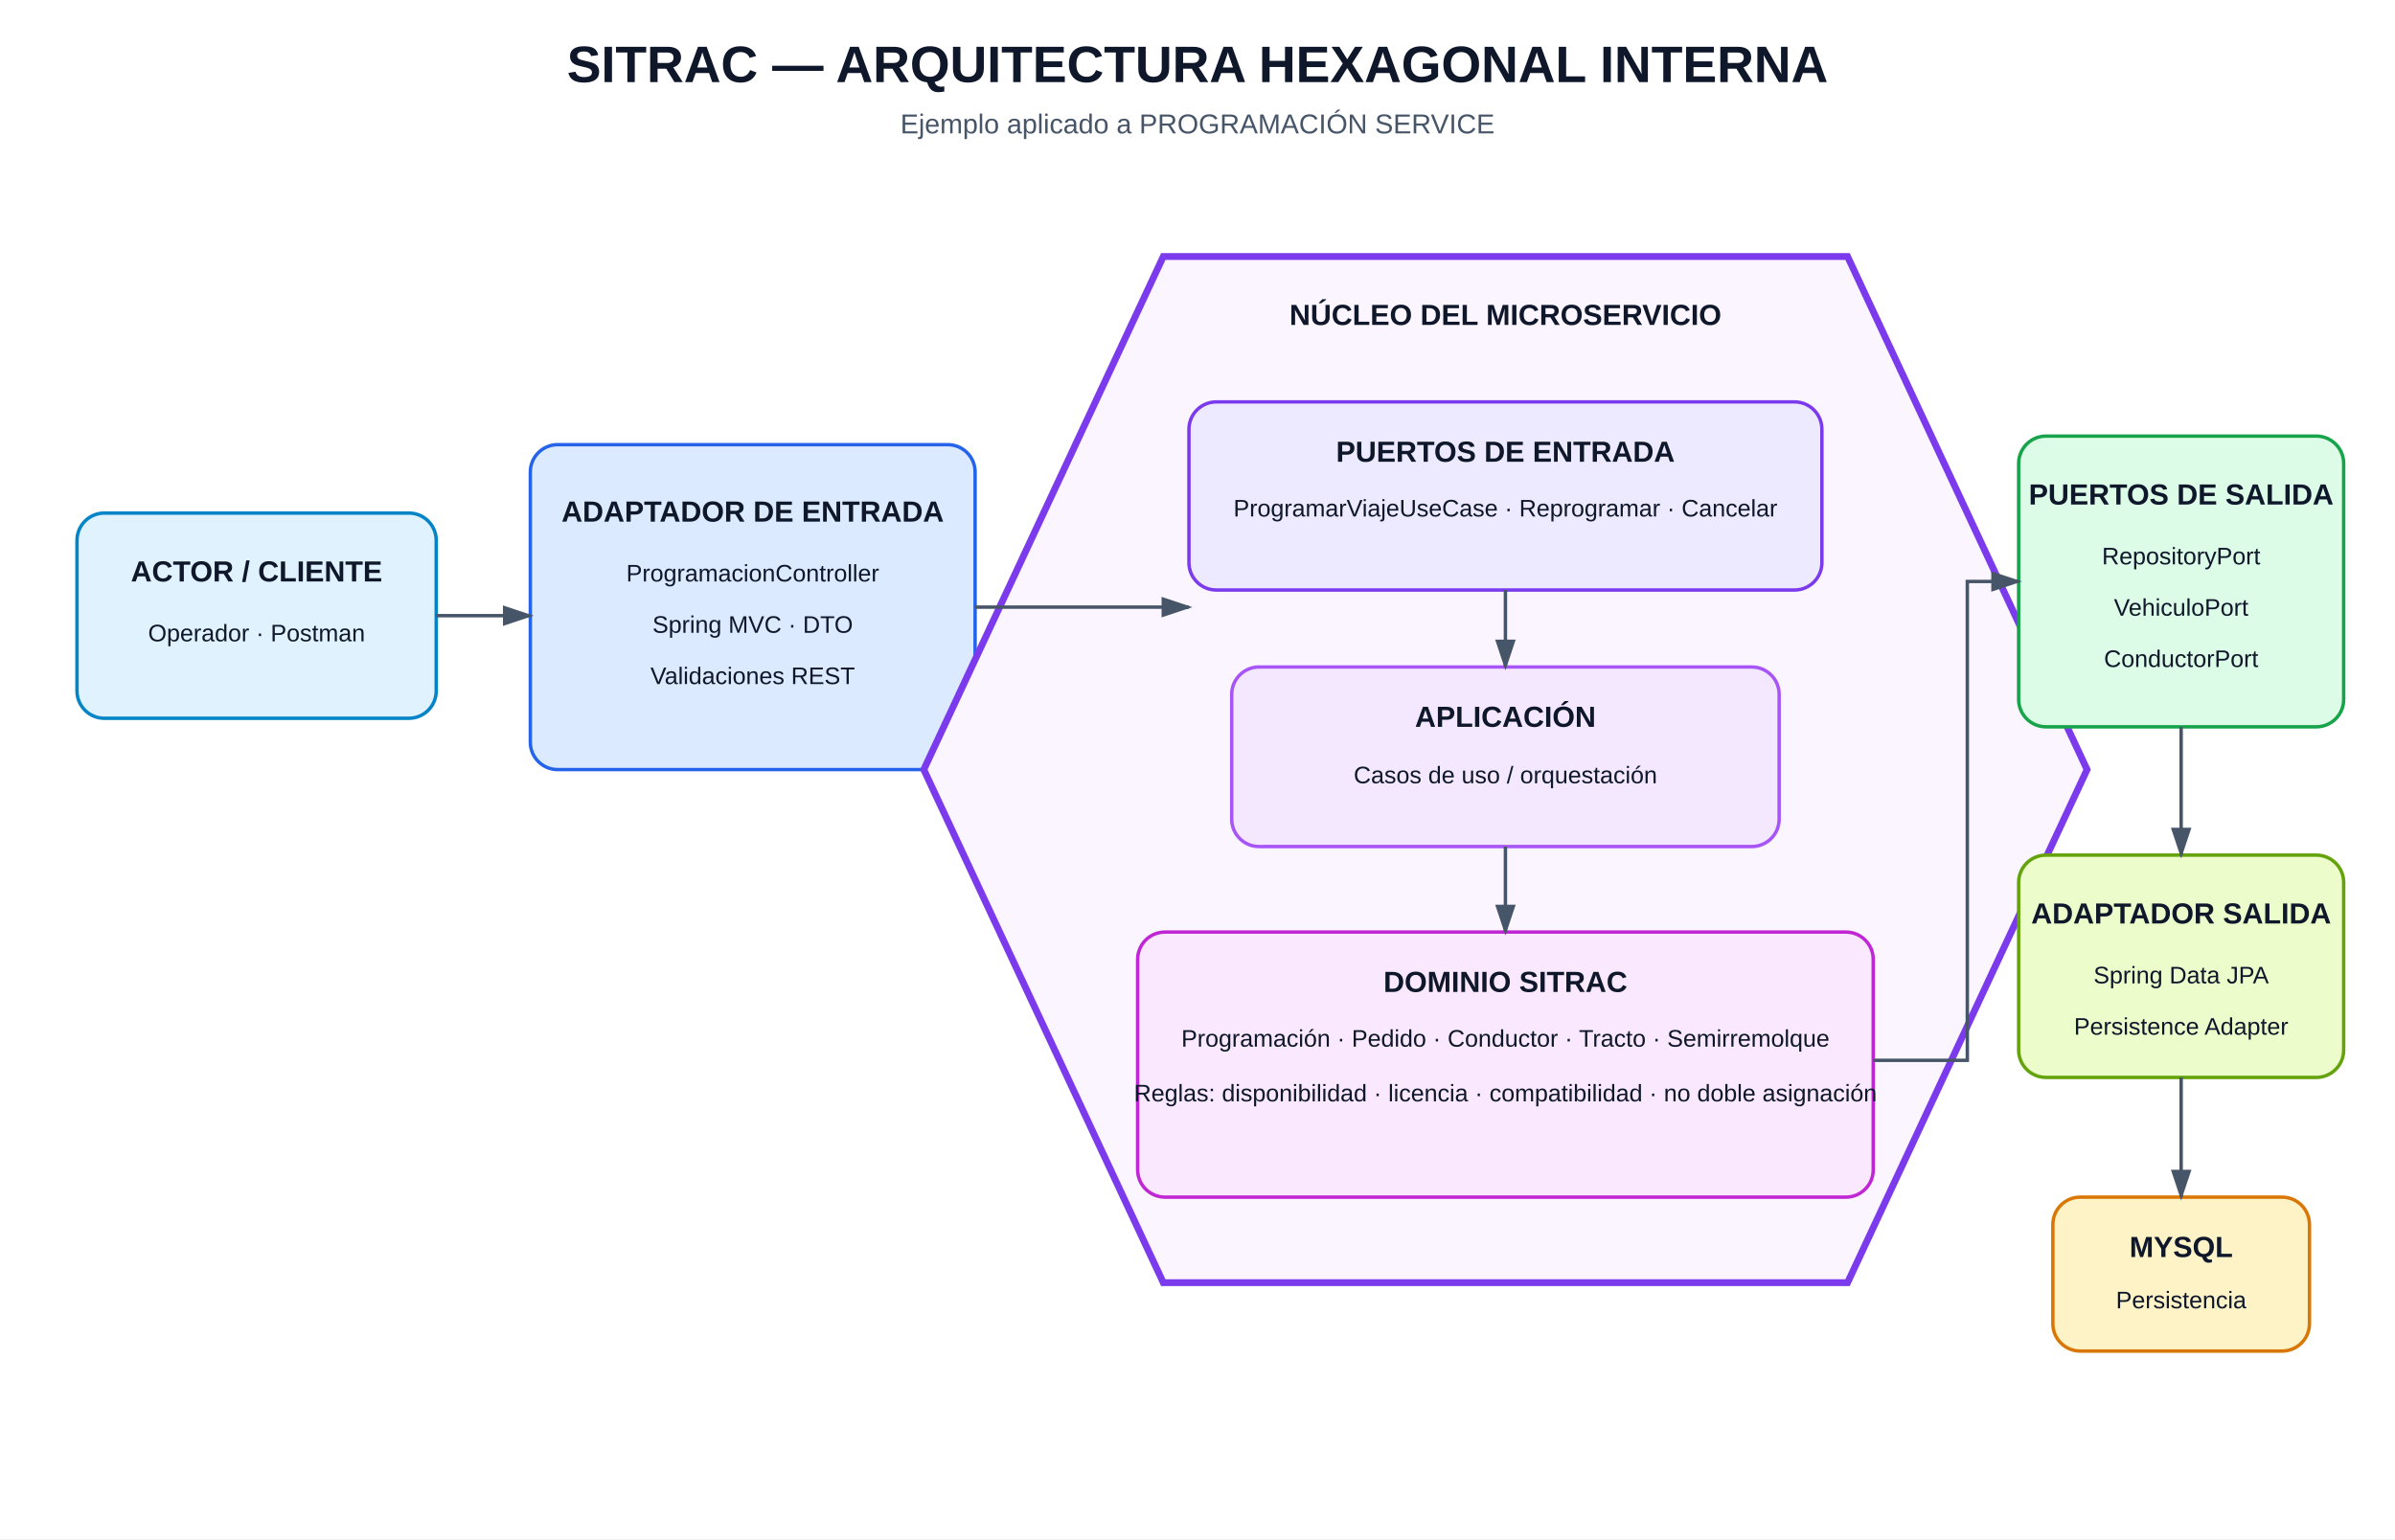
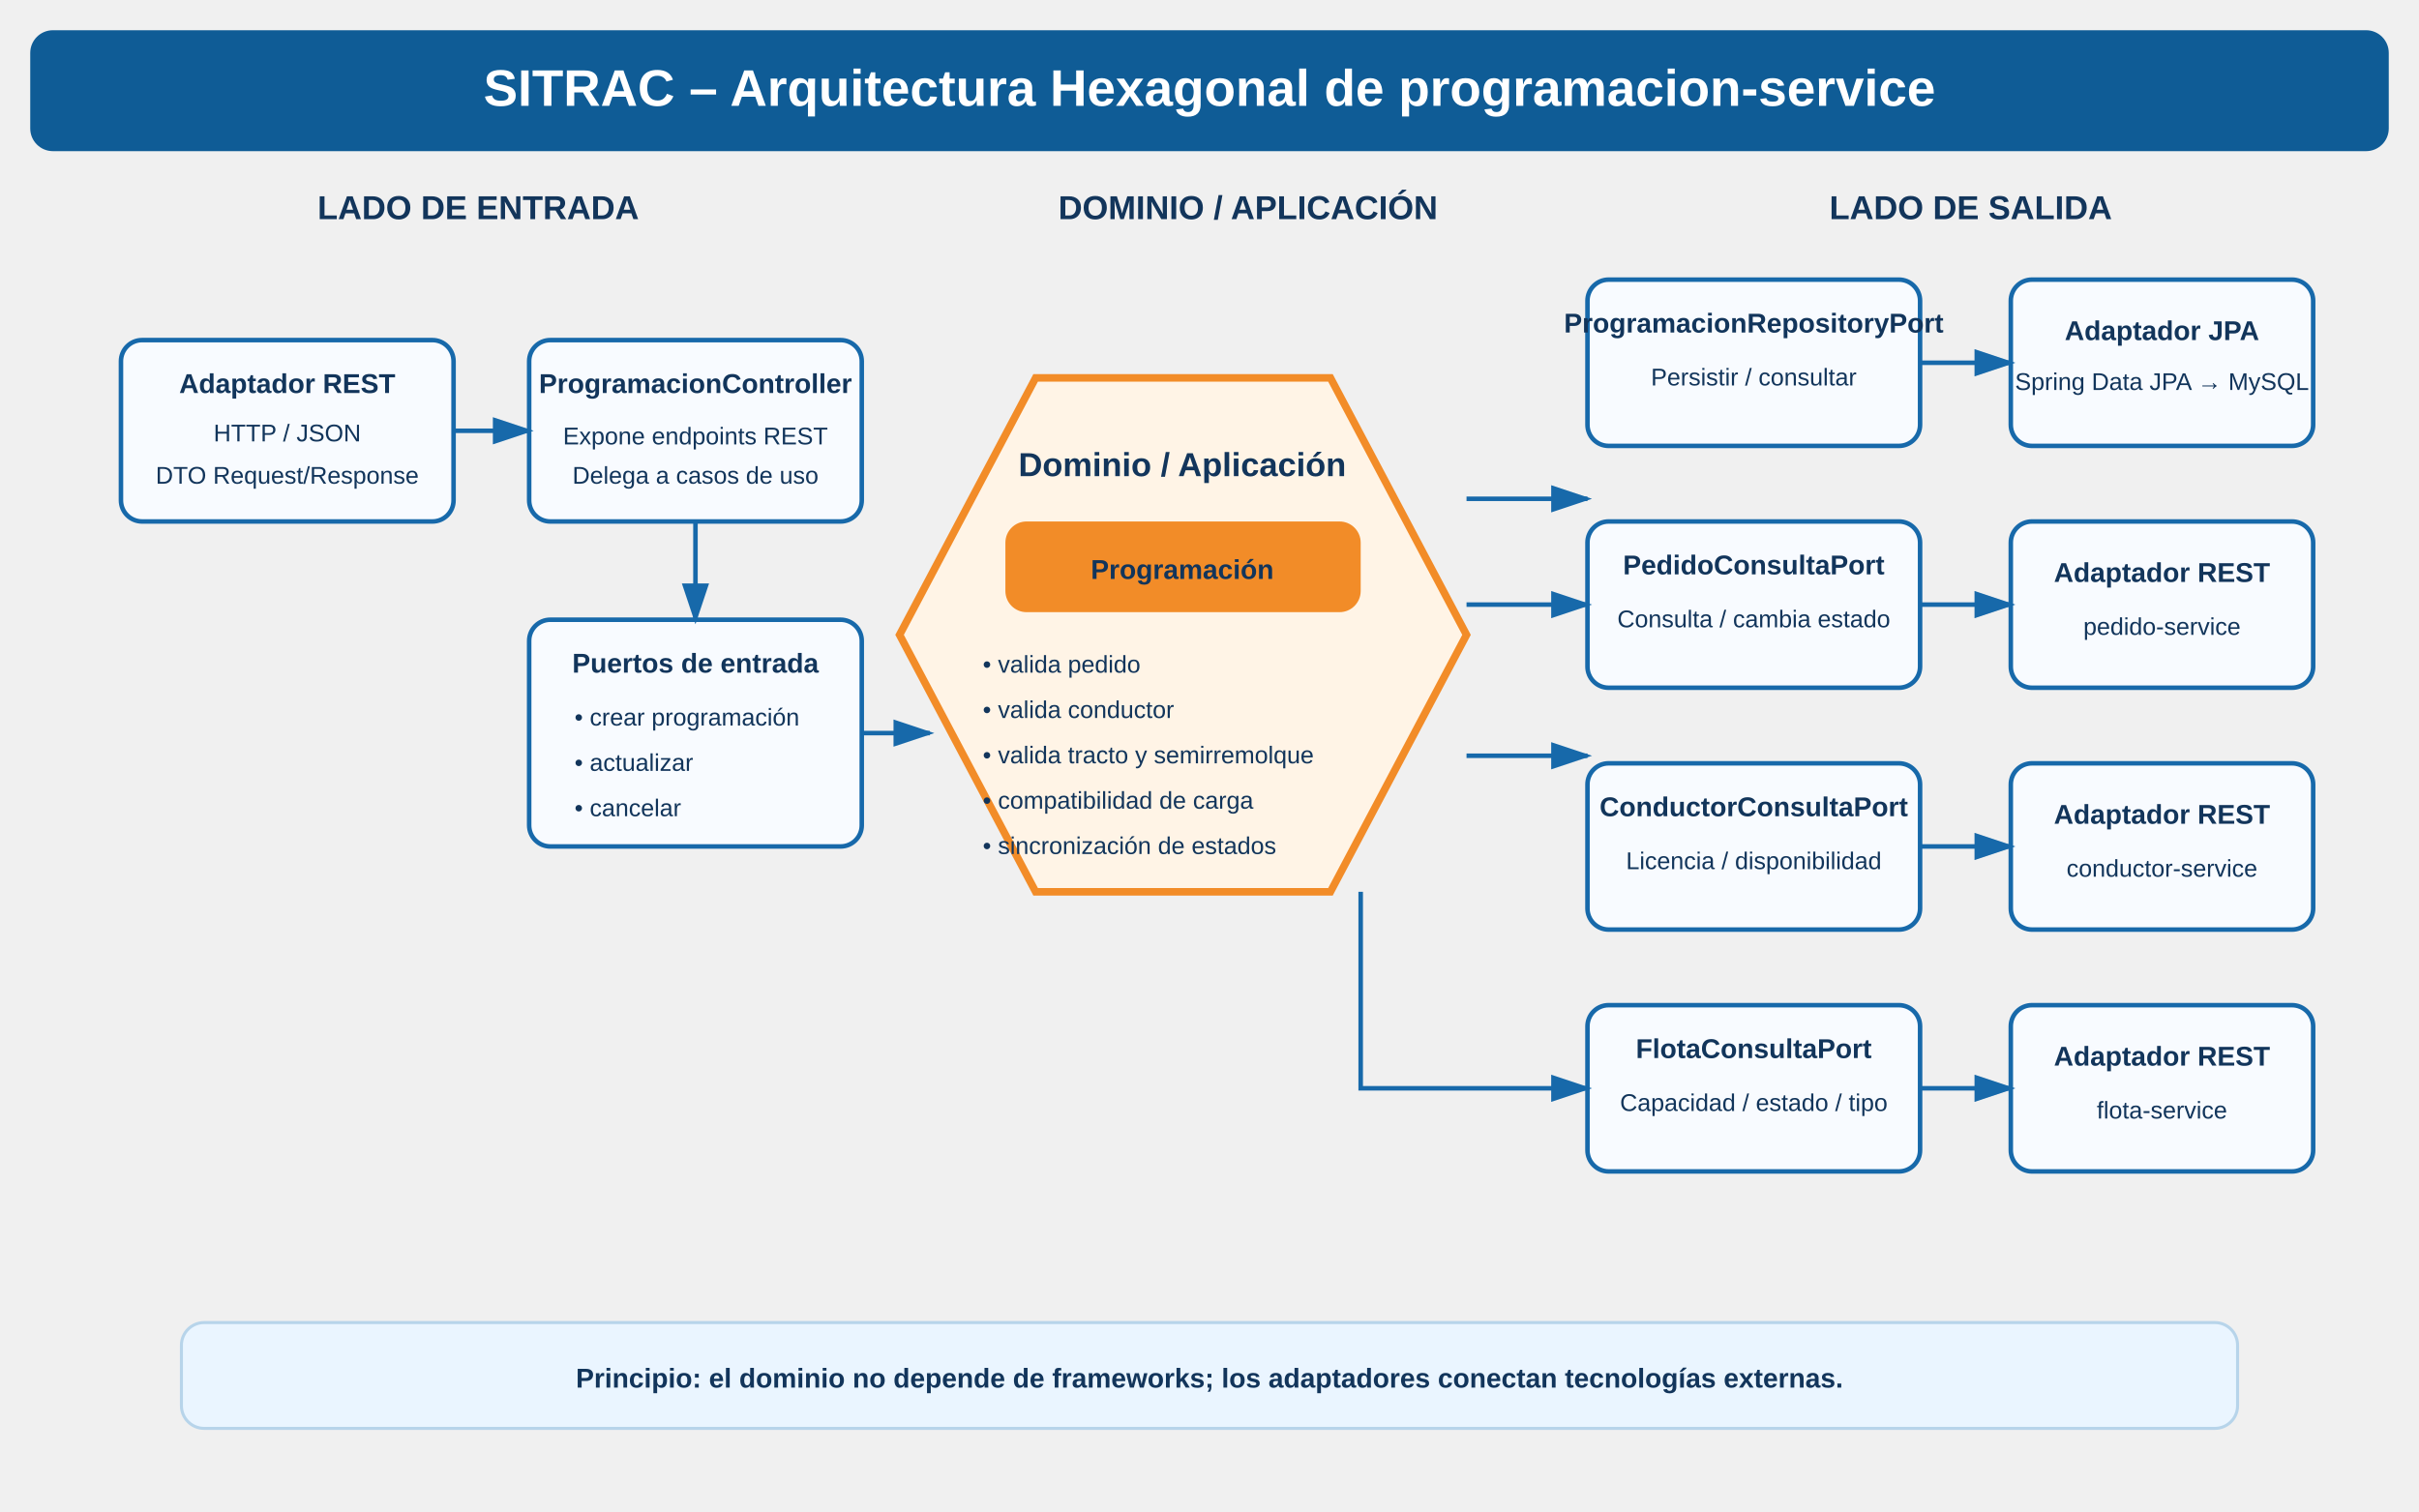
- <svg xmlns="http://www.w3.org/2000/svg" width="1400" height="900" viewBox="0 0 1400 900">
-   <style>text{font-family:Arial,sans-serif;fill:#0f172a}.title{font-size:30px;font-weight:700}.sub{font-size:16px;fill:#475569}.box{rx:16;ry:16;stroke-width:2}.h{font-size:17px;font-weight:700}.b{font-size:14px}.arrow{stroke:#475569;stroke-width:2;fill:none;marker-end:url(#a)}</style>
+ <svg xmlns="http://www.w3.org/2000/svg" width="1600" height="1000" viewBox="0 0 1600 1000">
+   <style>text{font-family:Arial,sans-serif;fill:#12355b}.title{font-size:34px;font-weight:700;fill:white}.sec{font-size:22px;font-weight:700}.box{fill:#f8fbff;stroke:#1769aa;stroke-width:3}.core{fill:#fff4e6;stroke:#f28c28;stroke-width:5}.arrow{stroke:#1769aa;stroke-width:3;fill:none;marker-end:url(#a)}.small{font-size:16px}.bold{font-size:18px;font-weight:700}</style>
  <defs>
    <marker id="a" markerWidth="10" markerHeight="10" refX="8" refY="3" orient="auto">
-       <path d="M0,0 L0,6 L9,3 z" fill="#475569" />
+       <path d="M0,0 L0,6 L9,3 z" fill="#1769aa" />
    </marker>
  </defs>
-   <rect width="1400" height="900" fill="#fff" />
-   <text x="700" y="48" text-anchor="middle" class="title">SITRAC — ARQUITECTURA HEXAGONAL INTERNA</text>
-   <text x="700" y="78" text-anchor="middle" class="sub">Ejemplo aplicado a PROGRAMACIÓN SERVICE</text>
-   <rect x="45" y="300" width="210" height="120" class="box" fill="#e0f2fe" stroke="#0284c7" />
-   <text x="150" y="340" text-anchor="middle" class="h">ACTOR / CLIENTE</text>
-   <text x="150" y="375" text-anchor="middle" class="b">Operador · Postman</text>
-   <rect x="310" y="260" width="260" height="190" class="box" fill="#dbeafe" stroke="#2563eb" />
-   <text x="440" y="305" text-anchor="middle" class="h">ADAPTADOR DE ENTRADA</text>
-   <text x="440" y="340" text-anchor="middle" class="b">ProgramacionController</text>
-   <text x="440" y="370" text-anchor="middle" class="b">Spring MVC · DTO</text>
-   <text x="440" y="400" text-anchor="middle" class="b">Validaciones REST</text>
-   <polygon points="680,150 1080,150 1220,450 1080,750 680,750 540,450" fill="#faf5ff" stroke="#7c3aed" stroke-width="4" />
-   <text x="880" y="190" text-anchor="middle" class="h">NÚCLEO DEL MICROSERVICIO</text>
-   <rect x="695" y="235" width="370" height="110" class="box" fill="#ede9fe" stroke="#7c3aed" />
-   <text x="880" y="270" text-anchor="middle" class="h">PUERTOS DE ENTRADA</text>
-   <text x="880" y="302" text-anchor="middle" class="b">ProgramarViajeUseCase · Reprogramar · Cancelar</text>
-   <rect x="720" y="390" width="320" height="105" class="box" fill="#f3e8ff" stroke="#a855f7" />
-   <text x="880" y="425" text-anchor="middle" class="h">APLICACIÓN</text>
-   <text x="880" y="458" text-anchor="middle" class="b">Casos de uso / orquestación</text>
-   <rect x="665" y="545" width="430" height="155" class="box" fill="#fae8ff" stroke="#c026d3" />
-   <text x="880" y="580" text-anchor="middle" class="h">DOMINIO SITRAC</text>
-   <text x="880" y="612" text-anchor="middle" class="b">Programación · Pedido · Conductor · Tracto · Semirremolque</text>
-   <text x="880" y="644" text-anchor="middle" class="b">Reglas: disponibilidad · licencia · compatibilidad · no doble asignación</text>
-   <rect x="1180" y="255" width="190" height="170" class="box" fill="#dcfce7" stroke="#16a34a" />
-   <text x="1275" y="295" text-anchor="middle" class="h">PUERTOS DE SALIDA</text>
-   <text x="1275" y="330" text-anchor="middle" class="b">RepositoryPort</text>
-   <text x="1275" y="360" text-anchor="middle" class="b">VehiculoPort</text>
-   <text x="1275" y="390" text-anchor="middle" class="b">ConductorPort</text>
-   <rect x="1180" y="500" width="190" height="130" class="box" fill="#ecfccb" stroke="#65a30d" />
-   <text x="1275" y="540" text-anchor="middle" class="h">ADAPTADOR SALIDA</text>
-   <text x="1275" y="575" text-anchor="middle" class="b">Spring Data JPA</text>
-   <text x="1275" y="605" text-anchor="middle" class="b">Persistence Adapter</text>
-   <rect x="1200" y="700" width="150" height="90" class="box" fill="#fef3c7" stroke="#d97706" />
-   <text x="1275" y="735" text-anchor="middle" class="h">MYSQL</text>
-   <text x="1275" y="765" text-anchor="middle" class="b">Persistencia</text>
-   <path d="M255 360 H310" class="arrow" />
-   <path d="M570 355 H695" class="arrow" />
-   <path d="M880 345 V390" class="arrow" />
-   <path d="M880 495 V545" class="arrow" />
-   <path d="M1095 620 H1150 V340 H1180" class="arrow" />
-   <path d="M1275 425 V500" class="arrow" />
-   <path d="M1275 630 V700" class="arrow" />
+   <rect x="20" y="20" width="1560" height="80" rx="15" fill="#0f5c96" />
+   <text x="800" y="70" text-anchor="middle" class="title">SITRAC – Arquitectura Hexagonal de programacion-service</text>
+   <text x="210" y="145" class="sec">LADO DE ENTRADA</text>
+   <text x="700" y="145" class="sec">DOMINIO / APLICACIÓN</text>
+   <text x="1210" y="145" class="sec">LADO DE SALIDA</text>
+   <rect x="80" y="225" width="220" height="120" rx="14" class="box" />
+   <text x="190" y="260" text-anchor="middle" class="bold">Adaptador REST</text>
+   <text x="190" y="292" text-anchor="middle" class="small">HTTP / JSON</text>
+   <text x="190" y="320" text-anchor="middle" class="small">DTO Request/Response</text>
+   <rect x="350" y="225" width="220" height="120" rx="14" class="box" />
+   <text x="460" y="260" text-anchor="middle" class="bold">ProgramacionController</text>
+   <text x="460" y="294" text-anchor="middle" class="small">Expone endpoints REST</text>
+   <text x="460" y="320" text-anchor="middle" class="small">Delega a casos de uso</text>
+   <rect x="350" y="410" width="220" height="150" rx="14" class="box" />
+   <text x="460" y="445" text-anchor="middle" class="bold">Puertos de entrada</text>
+   <text x="380" y="480" class="small">• crear programación</text>
+   <text x="380" y="510" class="small">• actualizar</text>
+   <text x="380" y="540" class="small">• cancelar</text>
+   <polygon points="685,250 880,250 970,420 880,590 685,590 595,420" class="core" />
+   <text x="782" y="315" text-anchor="middle" class="sec">Dominio / Aplicación</text>
+   <rect x="665" y="345" width="235" height="60" rx="14" fill="#f28c28" />
+   <text x="782" y="383" text-anchor="middle" class="bold" fill="white">Programación</text>
+   <text x="650" y="445" class="small">• valida pedido</text>
+   <text x="650" y="475" class="small">• valida conductor</text>
+   <text x="650" y="505" class="small">• valida tracto y semirremolque</text>
+   <text x="650" y="535" class="small">• compatibilidad de carga</text>
+   <text x="650" y="565" class="small">• sincronización de estados</text>
+   <path d="M300 285 H350" class="arrow" />
+   <path d="M460 345 V410" class="arrow" />
+   <path d="M570 485 H615" class="arrow" />
+   <rect x="1050" y="185" width="220" height="110" rx="14" class="box" />
+   <text x="1160" y="220" text-anchor="middle" class="bold">ProgramacionRepositoryPort</text>
+   <text x="1160" y="255" text-anchor="middle" class="small">Persistir / consultar</text>
+   <rect x="1330" y="185" width="200" height="110" rx="14" class="box" />
+   <text x="1430" y="225" text-anchor="middle" class="bold">Adaptador JPA</text>
+   <text x="1430" y="258" text-anchor="middle" class="small">Spring Data JPA → MySQL</text>
+   <rect x="1050" y="345" width="220" height="110" rx="14" class="box" />
+   <text x="1160" y="380" text-anchor="middle" class="bold">PedidoConsultaPort</text>
+   <text x="1160" y="415" text-anchor="middle" class="small">Consulta / cambia estado</text>
+   <rect x="1330" y="345" width="200" height="110" rx="14" class="box" />
+   <text x="1430" y="385" text-anchor="middle" class="bold">Adaptador REST</text>
+   <text x="1430" y="420" text-anchor="middle" class="small">pedido-service</text>
+   <rect x="1050" y="505" width="220" height="110" rx="14" class="box" />
+   <text x="1160" y="540" text-anchor="middle" class="bold">ConductorConsultaPort</text>
+   <text x="1160" y="575" text-anchor="middle" class="small">Licencia / disponibilidad</text>
+   <rect x="1330" y="505" width="200" height="110" rx="14" class="box" />
+   <text x="1430" y="545" text-anchor="middle" class="bold">Adaptador REST</text>
+   <text x="1430" y="580" text-anchor="middle" class="small">conductor-service</text>
+   <rect x="1050" y="665" width="220" height="110" rx="14" class="box" />
+   <text x="1160" y="700" text-anchor="middle" class="bold">FlotaConsultaPort</text>
+   <text x="1160" y="735" text-anchor="middle" class="small">Capacidad / estado / tipo</text>
+   <rect x="1330" y="665" width="200" height="110" rx="14" class="box" />
+   <text x="1430" y="705" text-anchor="middle" class="bold">Adaptador REST</text>
+   <text x="1430" y="740" text-anchor="middle" class="small">flota-service</text>
+   <path d="M970 330 H1050" class="arrow" />
+   <path d="M970 400 H1050" class="arrow" />
+   <path d="M970 500 H1050" class="arrow" />
+   <path d="M900 590 V720 H1050" class="arrow" />
+   <path d="M1270 240 H1330" class="arrow" />
+   <path d="M1270 400 H1330" class="arrow" />
+   <path d="M1270 560 H1330" class="arrow" />
+   <path d="M1270 720 H1330" class="arrow" />
+   <rect x="120" y="875" width="1360" height="70" rx="15" fill="#eaf5ff" stroke="#b7d4ea" stroke-width="2" />
+   <text x="800" y="918" text-anchor="middle" class="bold">Principio: el dominio no depende de frameworks; los adaptadores conectan tecnologías externas.</text>
</svg>
